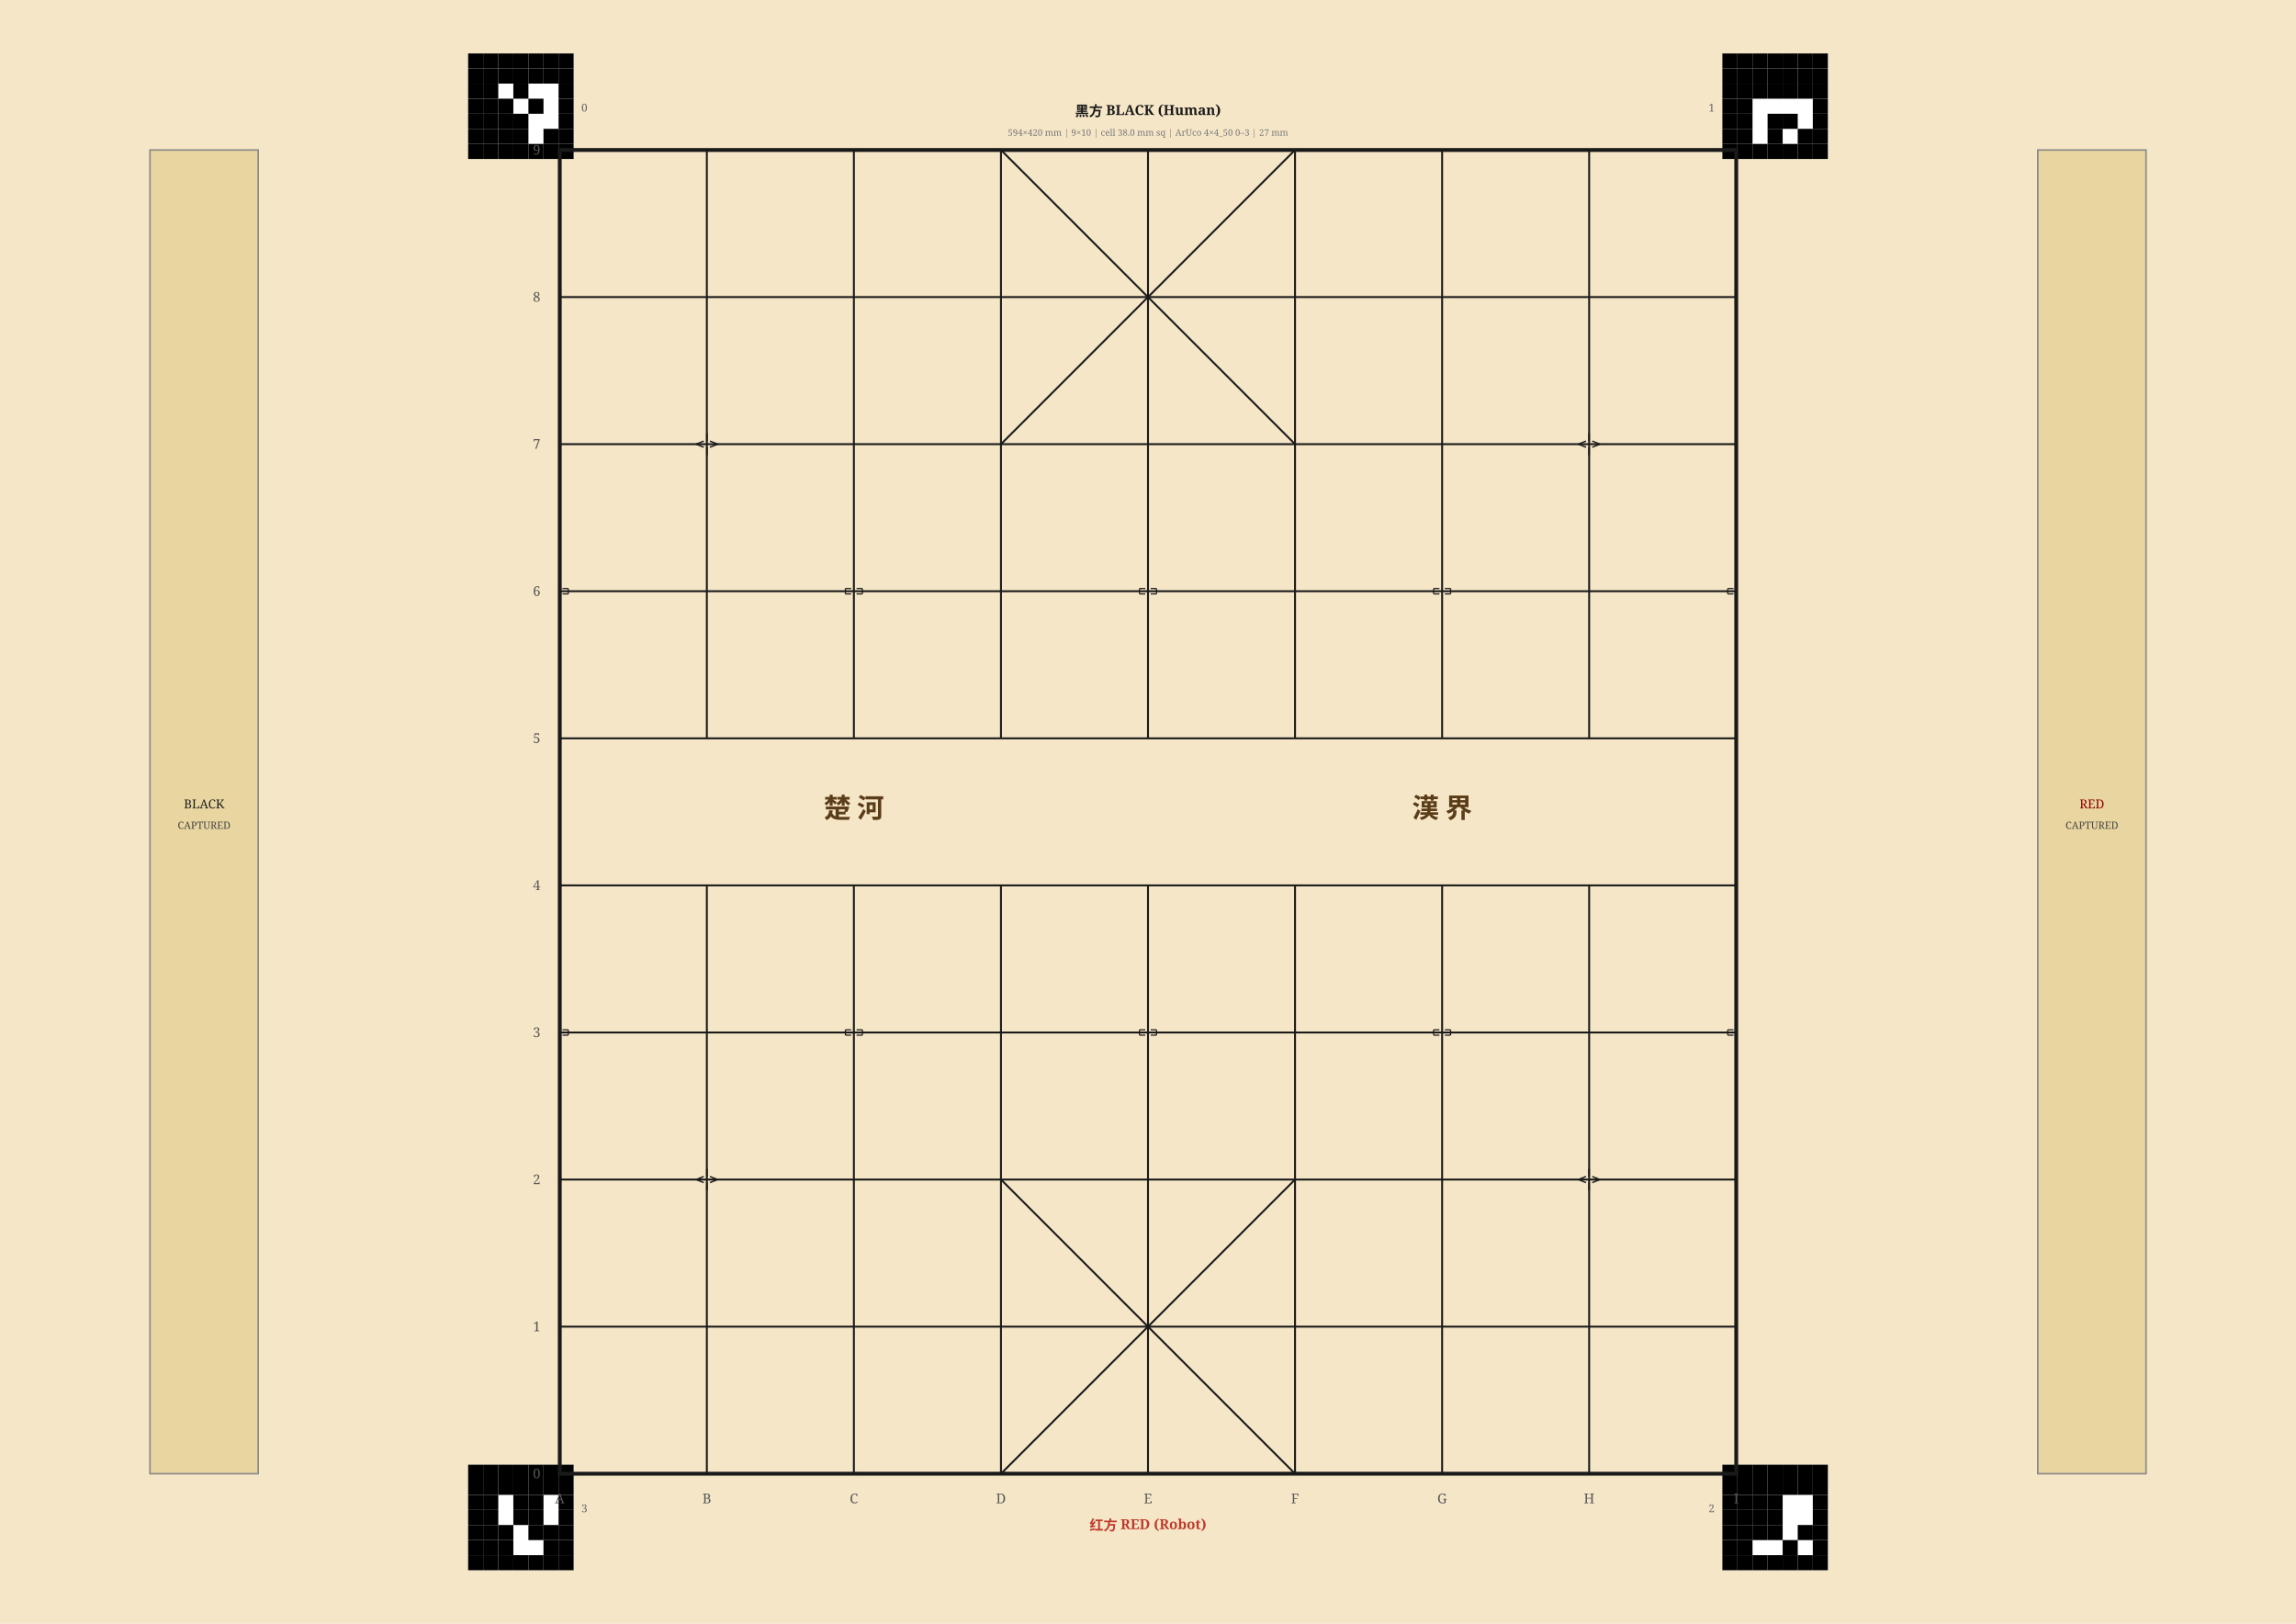
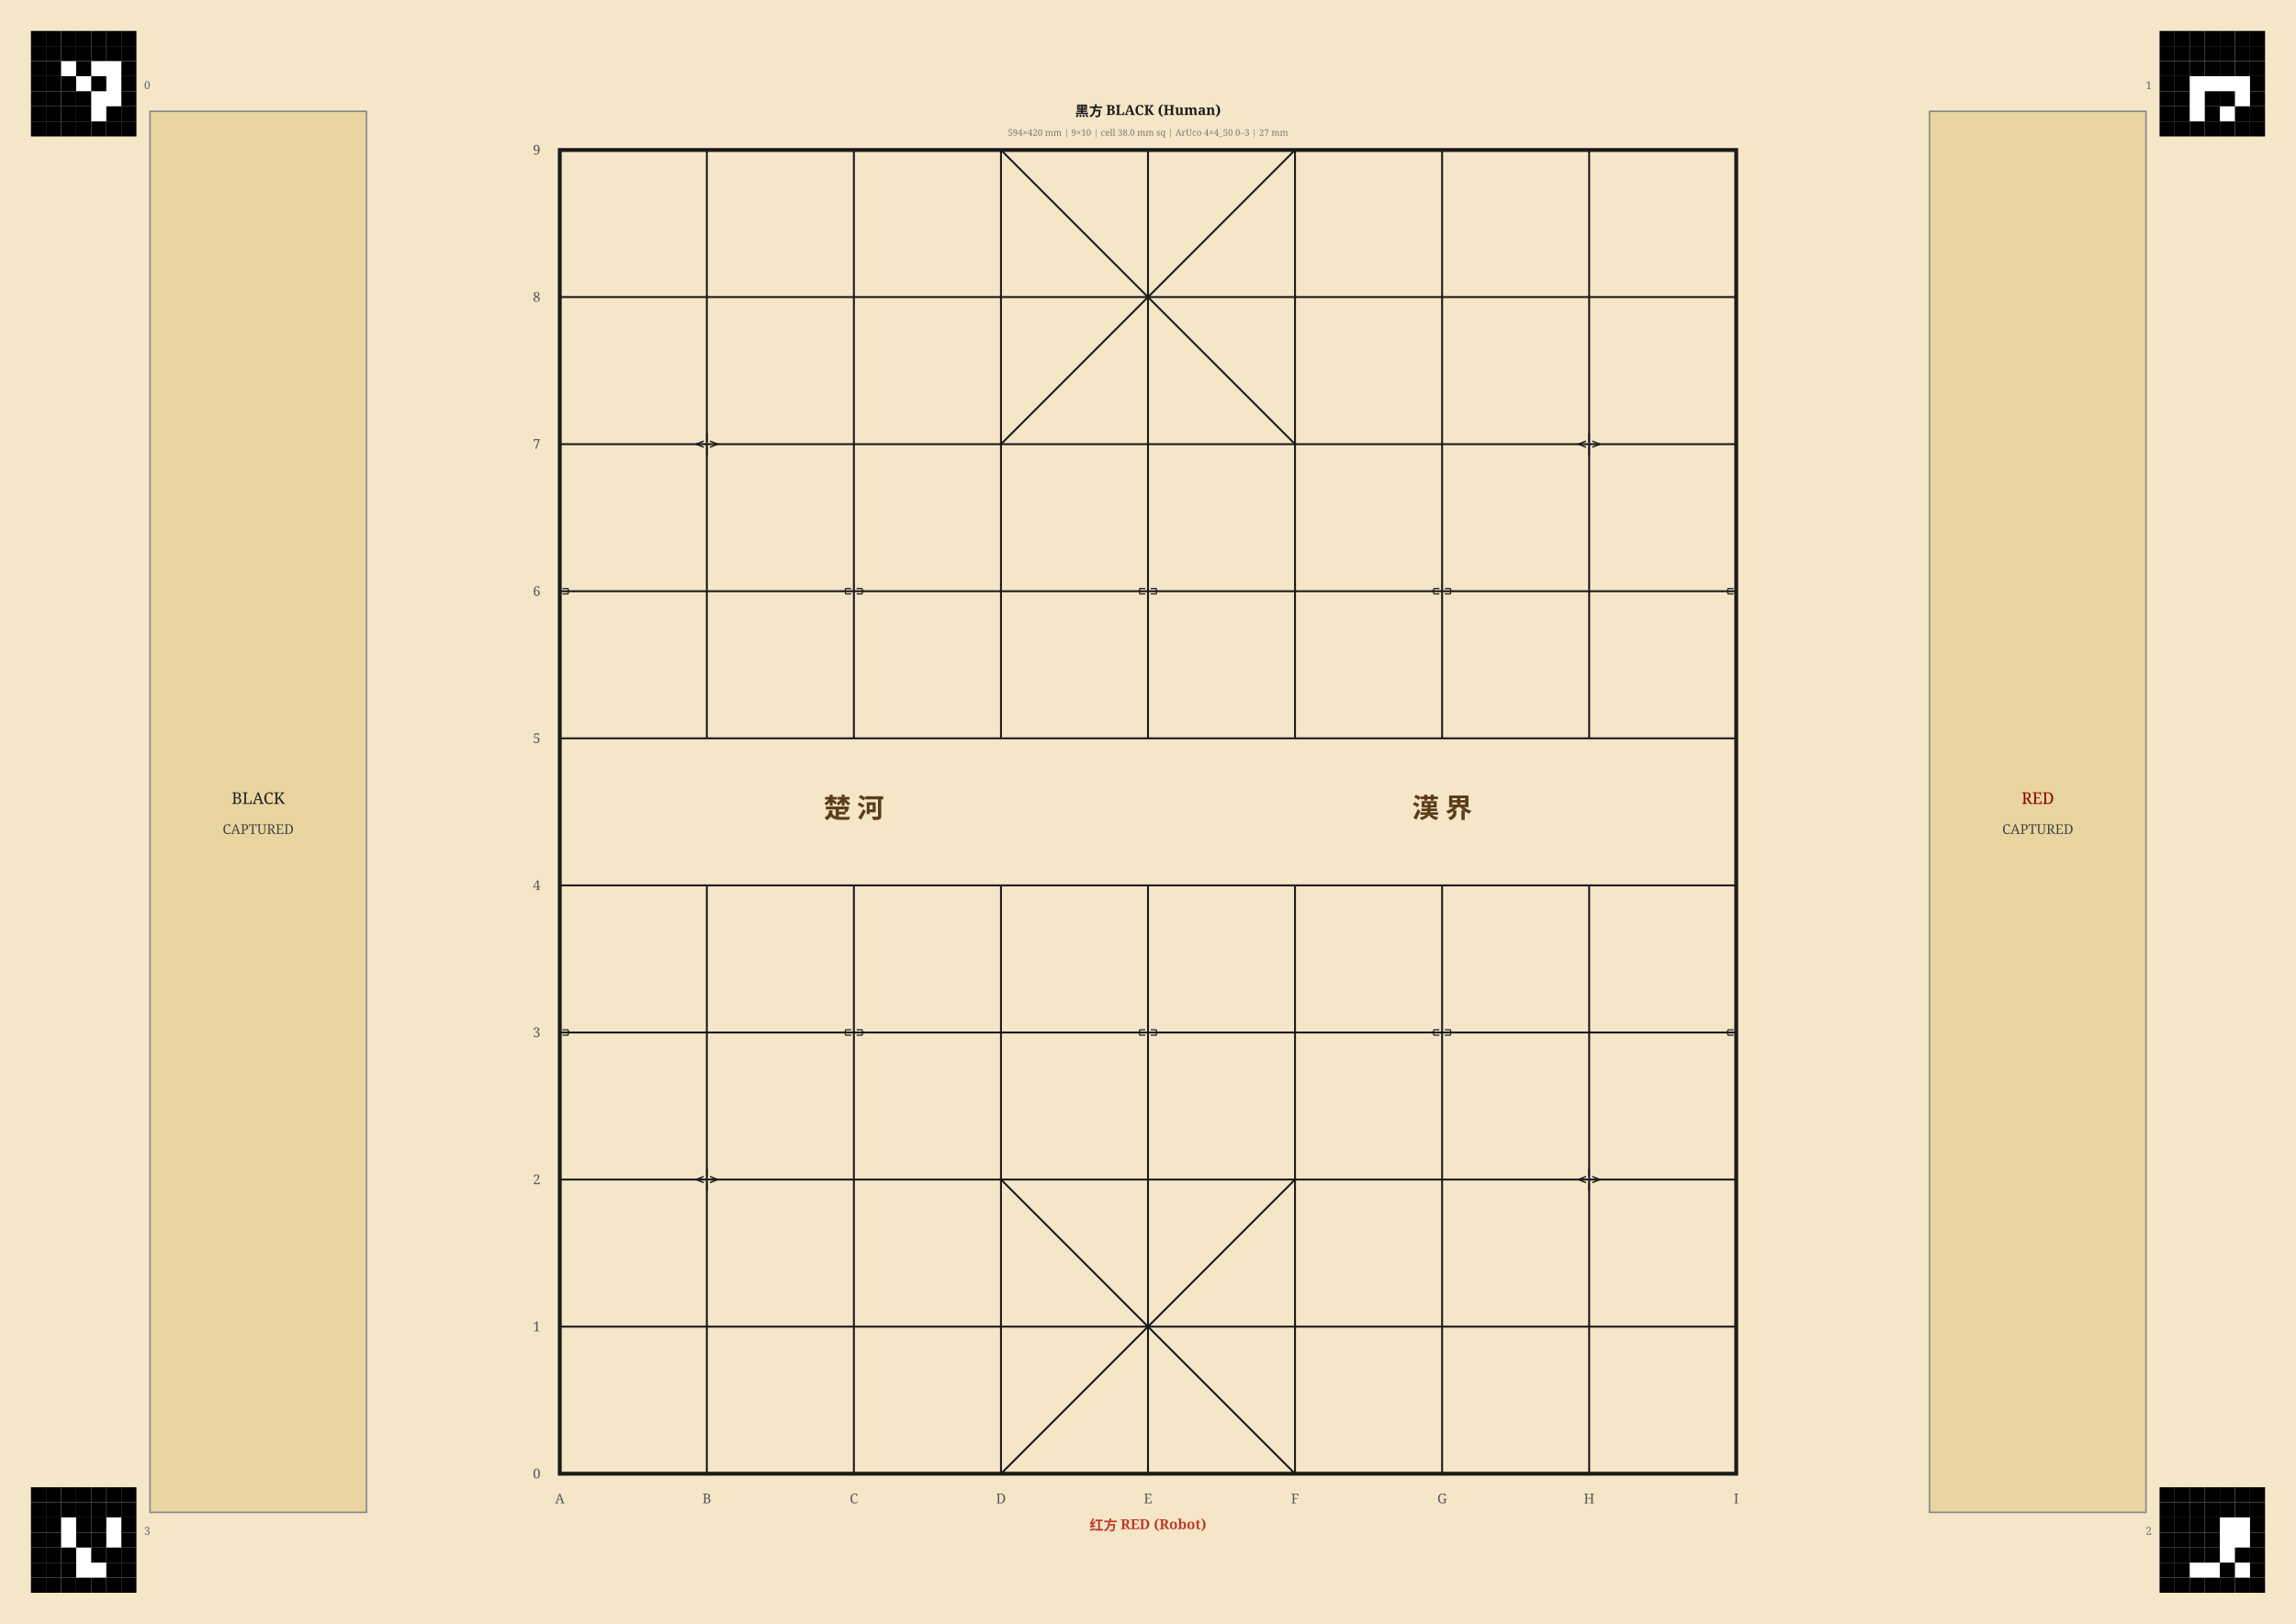
<svg xmlns="http://www.w3.org/2000/svg" width="594.0mm" height="420.0mm" viewBox="0 0 594.0 420.0">
  <rect x="0.00" y="0.00" width="594.00" height="420.00" fill="#f5e6c8" stroke="none" stroke-width="0.5" rx="0" />
-   <rect x="121.11" y="13.83" width="27.30" height="27.30" fill="#ffffff" stroke="none" stroke-width="0.5" rx="0" />
-   <rect x="121.107" y="13.827" width="3.900" height="3.900" fill="#000000" />
-   <rect x="125.007" y="13.827" width="3.900" height="3.900" fill="#000000" />
-   <rect x="128.907" y="13.827" width="3.900" height="3.900" fill="#000000" />
-   <rect x="132.807" y="13.827" width="3.900" height="3.900" fill="#000000" />
-   <rect x="136.707" y="13.827" width="3.900" height="3.900" fill="#000000" />
-   <rect x="140.607" y="13.827" width="3.900" height="3.900" fill="#000000" />
-   <rect x="144.507" y="13.827" width="3.900" height="3.900" fill="#000000" />
-   <rect x="121.107" y="17.727" width="3.900" height="3.900" fill="#000000" />
-   <rect x="125.007" y="17.727" width="3.900" height="3.900" fill="#000000" />
-   <rect x="128.907" y="17.727" width="3.900" height="3.900" fill="#000000" />
-   <rect x="132.807" y="17.727" width="3.900" height="3.900" fill="#000000" />
-   <rect x="136.707" y="17.727" width="3.900" height="3.900" fill="#000000" />
-   <rect x="140.607" y="17.727" width="3.900" height="3.900" fill="#000000" />
-   <rect x="144.507" y="17.727" width="3.900" height="3.900" fill="#000000" />
-   <rect x="121.107" y="21.627" width="3.900" height="3.900" fill="#000000" />
-   <rect x="125.007" y="21.627" width="3.900" height="3.900" fill="#000000" />
-   <rect x="132.807" y="21.627" width="3.900" height="3.900" fill="#000000" />
-   <rect x="144.507" y="21.627" width="3.900" height="3.900" fill="#000000" />
-   <rect x="121.107" y="25.527" width="3.900" height="3.900" fill="#000000" />
-   <rect x="125.007" y="25.527" width="3.900" height="3.900" fill="#000000" />
-   <rect x="128.907" y="25.527" width="3.900" height="3.900" fill="#000000" />
-   <rect x="136.707" y="25.527" width="3.900" height="3.900" fill="#000000" />
-   <rect x="144.507" y="25.527" width="3.900" height="3.900" fill="#000000" />
-   <rect x="121.107" y="29.427" width="3.900" height="3.900" fill="#000000" />
-   <rect x="125.007" y="29.427" width="3.900" height="3.900" fill="#000000" />
-   <rect x="128.907" y="29.427" width="3.900" height="3.900" fill="#000000" />
-   <rect x="132.807" y="29.427" width="3.900" height="3.900" fill="#000000" />
-   <rect x="144.507" y="29.427" width="3.900" height="3.900" fill="#000000" />
-   <rect x="121.107" y="33.327" width="3.900" height="3.900" fill="#000000" />
-   <rect x="125.007" y="33.327" width="3.900" height="3.900" fill="#000000" />
-   <rect x="128.907" y="33.327" width="3.900" height="3.900" fill="#000000" />
-   <rect x="132.807" y="33.327" width="3.900" height="3.900" fill="#000000" />
-   <rect x="140.607" y="33.327" width="3.900" height="3.900" fill="#000000" />
-   <rect x="144.507" y="33.327" width="3.900" height="3.900" fill="#000000" />
-   <rect x="121.107" y="37.227" width="3.900" height="3.900" fill="#000000" />
-   <rect x="125.007" y="37.227" width="3.900" height="3.900" fill="#000000" />
-   <rect x="128.907" y="37.227" width="3.900" height="3.900" fill="#000000" />
-   <rect x="132.807" y="37.227" width="3.900" height="3.900" fill="#000000" />
-   <rect x="136.707" y="37.227" width="3.900" height="3.900" fill="#000000" />
-   <rect x="140.607" y="37.227" width="3.900" height="3.900" fill="#000000" />
-   <rect x="144.507" y="37.227" width="3.900" height="3.900" fill="#000000" />
-   <text x="150.41" y="28.84" font-size="2.8" text-anchor="start" fill="#666" font-family="serif">0</text>
-   <rect x="445.59" y="13.83" width="27.30" height="27.30" fill="#ffffff" stroke="none" stroke-width="0.5" rx="0" />
-   <rect x="445.593" y="13.827" width="3.900" height="3.900" fill="#000000" />
-   <rect x="449.493" y="13.827" width="3.900" height="3.900" fill="#000000" />
-   <rect x="453.393" y="13.827" width="3.900" height="3.900" fill="#000000" />
-   <rect x="457.293" y="13.827" width="3.900" height="3.900" fill="#000000" />
-   <rect x="461.193" y="13.827" width="3.900" height="3.900" fill="#000000" />
-   <rect x="465.093" y="13.827" width="3.900" height="3.900" fill="#000000" />
-   <rect x="468.993" y="13.827" width="3.900" height="3.900" fill="#000000" />
-   <rect x="445.593" y="17.727" width="3.900" height="3.900" fill="#000000" />
-   <rect x="449.493" y="17.727" width="3.900" height="3.900" fill="#000000" />
-   <rect x="453.393" y="17.727" width="3.900" height="3.900" fill="#000000" />
-   <rect x="457.293" y="17.727" width="3.900" height="3.900" fill="#000000" />
-   <rect x="461.193" y="17.727" width="3.900" height="3.900" fill="#000000" />
-   <rect x="465.093" y="17.727" width="3.900" height="3.900" fill="#000000" />
-   <rect x="468.993" y="17.727" width="3.900" height="3.900" fill="#000000" />
-   <rect x="445.593" y="21.627" width="3.900" height="3.900" fill="#000000" />
-   <rect x="449.493" y="21.627" width="3.900" height="3.900" fill="#000000" />
-   <rect x="453.393" y="21.627" width="3.900" height="3.900" fill="#000000" />
-   <rect x="457.293" y="21.627" width="3.900" height="3.900" fill="#000000" />
-   <rect x="461.193" y="21.627" width="3.900" height="3.900" fill="#000000" />
-   <rect x="465.093" y="21.627" width="3.900" height="3.900" fill="#000000" />
-   <rect x="468.993" y="21.627" width="3.900" height="3.900" fill="#000000" />
-   <rect x="445.593" y="25.527" width="3.900" height="3.900" fill="#000000" />
-   <rect x="449.493" y="25.527" width="3.900" height="3.900" fill="#000000" />
-   <rect x="468.993" y="25.527" width="3.900" height="3.900" fill="#000000" />
-   <rect x="445.593" y="29.427" width="3.900" height="3.900" fill="#000000" />
-   <rect x="449.493" y="29.427" width="3.900" height="3.900" fill="#000000" />
-   <rect x="457.293" y="29.427" width="3.900" height="3.900" fill="#000000" />
-   <rect x="461.193" y="29.427" width="3.900" height="3.900" fill="#000000" />
-   <rect x="468.993" y="29.427" width="3.900" height="3.900" fill="#000000" />
-   <rect x="445.593" y="33.327" width="3.900" height="3.900" fill="#000000" />
-   <rect x="449.493" y="33.327" width="3.900" height="3.900" fill="#000000" />
-   <rect x="457.293" y="33.327" width="3.900" height="3.900" fill="#000000" />
-   <rect x="465.093" y="33.327" width="3.900" height="3.900" fill="#000000" />
-   <rect x="468.993" y="33.327" width="3.900" height="3.900" fill="#000000" />
-   <rect x="445.593" y="37.227" width="3.900" height="3.900" fill="#000000" />
-   <rect x="449.493" y="37.227" width="3.900" height="3.900" fill="#000000" />
-   <rect x="453.393" y="37.227" width="3.900" height="3.900" fill="#000000" />
-   <rect x="457.293" y="37.227" width="3.900" height="3.900" fill="#000000" />
-   <rect x="461.193" y="37.227" width="3.900" height="3.900" fill="#000000" />
-   <rect x="465.093" y="37.227" width="3.900" height="3.900" fill="#000000" />
-   <rect x="468.993" y="37.227" width="3.900" height="3.900" fill="#000000" />
-   <text x="443.59" y="28.84" font-size="2.8" text-anchor="end" fill="#666" font-family="serif">1</text>
-   <rect x="445.59" y="378.87" width="27.30" height="27.30" fill="#ffffff" stroke="none" stroke-width="0.5" rx="0" />
-   <rect x="445.593" y="378.873" width="3.900" height="3.900" fill="#000000" />
-   <rect x="449.493" y="378.873" width="3.900" height="3.900" fill="#000000" />
-   <rect x="453.393" y="378.873" width="3.900" height="3.900" fill="#000000" />
-   <rect x="457.293" y="378.873" width="3.900" height="3.900" fill="#000000" />
-   <rect x="461.193" y="378.873" width="3.900" height="3.900" fill="#000000" />
-   <rect x="465.093" y="378.873" width="3.900" height="3.900" fill="#000000" />
-   <rect x="468.993" y="378.873" width="3.900" height="3.900" fill="#000000" />
-   <rect x="445.593" y="382.773" width="3.900" height="3.900" fill="#000000" />
-   <rect x="449.493" y="382.773" width="3.900" height="3.900" fill="#000000" />
-   <rect x="453.393" y="382.773" width="3.900" height="3.900" fill="#000000" />
-   <rect x="457.293" y="382.773" width="3.900" height="3.900" fill="#000000" />
-   <rect x="461.193" y="382.773" width="3.900" height="3.900" fill="#000000" />
-   <rect x="465.093" y="382.773" width="3.900" height="3.900" fill="#000000" />
-   <rect x="468.993" y="382.773" width="3.900" height="3.900" fill="#000000" />
-   <rect x="445.593" y="386.673" width="3.900" height="3.900" fill="#000000" />
-   <rect x="449.493" y="386.673" width="3.900" height="3.900" fill="#000000" />
-   <rect x="453.393" y="386.673" width="3.900" height="3.900" fill="#000000" />
-   <rect x="457.293" y="386.673" width="3.900" height="3.900" fill="#000000" />
-   <rect x="468.993" y="386.673" width="3.900" height="3.900" fill="#000000" />
-   <rect x="445.593" y="390.573" width="3.900" height="3.900" fill="#000000" />
-   <rect x="449.493" y="390.573" width="3.900" height="3.900" fill="#000000" />
-   <rect x="453.393" y="390.573" width="3.900" height="3.900" fill="#000000" />
-   <rect x="457.293" y="390.573" width="3.900" height="3.900" fill="#000000" />
-   <rect x="468.993" y="390.573" width="3.900" height="3.900" fill="#000000" />
-   <rect x="445.593" y="394.473" width="3.900" height="3.900" fill="#000000" />
-   <rect x="449.493" y="394.473" width="3.900" height="3.900" fill="#000000" />
-   <rect x="453.393" y="394.473" width="3.900" height="3.900" fill="#000000" />
-   <rect x="457.293" y="394.473" width="3.900" height="3.900" fill="#000000" />
-   <rect x="465.093" y="394.473" width="3.900" height="3.900" fill="#000000" />
-   <rect x="468.993" y="394.473" width="3.900" height="3.900" fill="#000000" />
-   <rect x="445.593" y="398.373" width="3.900" height="3.900" fill="#000000" />
-   <rect x="449.493" y="398.373" width="3.900" height="3.900" fill="#000000" />
-   <rect x="461.193" y="398.373" width="3.900" height="3.900" fill="#000000" />
-   <rect x="468.993" y="398.373" width="3.900" height="3.900" fill="#000000" />
-   <rect x="445.593" y="402.273" width="3.900" height="3.900" fill="#000000" />
-   <rect x="449.493" y="402.273" width="3.900" height="3.900" fill="#000000" />
-   <rect x="453.393" y="402.273" width="3.900" height="3.900" fill="#000000" />
-   <rect x="457.293" y="402.273" width="3.900" height="3.900" fill="#000000" />
-   <rect x="461.193" y="402.273" width="3.900" height="3.900" fill="#000000" />
-   <rect x="465.093" y="402.273" width="3.900" height="3.900" fill="#000000" />
-   <rect x="468.993" y="402.273" width="3.900" height="3.900" fill="#000000" />
-   <text x="443.59" y="391.16" font-size="2.8" text-anchor="end" fill="#666" font-family="serif">2</text>
-   <rect x="121.11" y="378.87" width="27.30" height="27.30" fill="#ffffff" stroke="none" stroke-width="0.5" rx="0" />
-   <rect x="121.107" y="378.873" width="3.900" height="3.900" fill="#000000" />
-   <rect x="125.007" y="378.873" width="3.900" height="3.900" fill="#000000" />
-   <rect x="128.907" y="378.873" width="3.900" height="3.900" fill="#000000" />
-   <rect x="132.807" y="378.873" width="3.900" height="3.900" fill="#000000" />
-   <rect x="136.707" y="378.873" width="3.900" height="3.900" fill="#000000" />
-   <rect x="140.607" y="378.873" width="3.900" height="3.900" fill="#000000" />
-   <rect x="144.507" y="378.873" width="3.900" height="3.900" fill="#000000" />
-   <rect x="121.107" y="382.773" width="3.900" height="3.900" fill="#000000" />
-   <rect x="125.007" y="382.773" width="3.900" height="3.900" fill="#000000" />
-   <rect x="128.907" y="382.773" width="3.900" height="3.900" fill="#000000" />
-   <rect x="132.807" y="382.773" width="3.900" height="3.900" fill="#000000" />
-   <rect x="136.707" y="382.773" width="3.900" height="3.900" fill="#000000" />
-   <rect x="140.607" y="382.773" width="3.900" height="3.900" fill="#000000" />
-   <rect x="144.507" y="382.773" width="3.900" height="3.900" fill="#000000" />
-   <rect x="121.107" y="386.673" width="3.900" height="3.900" fill="#000000" />
-   <rect x="125.007" y="386.673" width="3.900" height="3.900" fill="#000000" />
-   <rect x="132.807" y="386.673" width="3.900" height="3.900" fill="#000000" />
-   <rect x="136.707" y="386.673" width="3.900" height="3.900" fill="#000000" />
-   <rect x="144.507" y="386.673" width="3.900" height="3.900" fill="#000000" />
-   <rect x="121.107" y="390.573" width="3.900" height="3.900" fill="#000000" />
-   <rect x="125.007" y="390.573" width="3.900" height="3.900" fill="#000000" />
-   <rect x="132.807" y="390.573" width="3.900" height="3.900" fill="#000000" />
-   <rect x="136.707" y="390.573" width="3.900" height="3.900" fill="#000000" />
-   <rect x="144.507" y="390.573" width="3.900" height="3.900" fill="#000000" />
-   <rect x="121.107" y="394.473" width="3.900" height="3.900" fill="#000000" />
-   <rect x="125.007" y="394.473" width="3.900" height="3.900" fill="#000000" />
-   <rect x="128.907" y="394.473" width="3.900" height="3.900" fill="#000000" />
-   <rect x="136.707" y="394.473" width="3.900" height="3.900" fill="#000000" />
-   <rect x="140.607" y="394.473" width="3.900" height="3.900" fill="#000000" />
-   <rect x="144.507" y="394.473" width="3.900" height="3.900" fill="#000000" />
-   <rect x="121.107" y="398.373" width="3.900" height="3.900" fill="#000000" />
-   <rect x="125.007" y="398.373" width="3.900" height="3.900" fill="#000000" />
-   <rect x="128.907" y="398.373" width="3.900" height="3.900" fill="#000000" />
-   <rect x="140.607" y="398.373" width="3.900" height="3.900" fill="#000000" />
-   <rect x="144.507" y="398.373" width="3.900" height="3.900" fill="#000000" />
-   <rect x="121.107" y="402.273" width="3.900" height="3.900" fill="#000000" />
-   <rect x="125.007" y="402.273" width="3.900" height="3.900" fill="#000000" />
-   <rect x="128.907" y="402.273" width="3.900" height="3.900" fill="#000000" />
-   <rect x="132.807" y="402.273" width="3.900" height="3.900" fill="#000000" />
-   <rect x="136.707" y="402.273" width="3.900" height="3.900" fill="#000000" />
-   <rect x="140.607" y="402.273" width="3.900" height="3.900" fill="#000000" />
-   <rect x="144.507" y="402.273" width="3.900" height="3.900" fill="#000000" />
-   <text x="150.41" y="391.16" font-size="2.8" text-anchor="start" fill="#666" font-family="serif">3</text>
-   <rect x="38.80" y="38.80" width="28.00" height="342.40" fill="#e8d5a0" stroke="#888" stroke-width="0.4" rx="0" />
-   <text x="52.80" y="208.00" font-size="3.2" text-anchor="middle" fill="#222" font-family="serif" dominant-baseline="middle">BLACK</text>
-   <text x="52.80" y="213.50" font-size="2.6" text-anchor="middle" fill="#444" font-family="serif" dominant-baseline="middle">CAPTURED</text>
-   <rect x="527.20" y="38.80" width="28.00" height="342.40" fill="#e8d5a0" stroke="#888" stroke-width="0.4" rx="0" />
-   <text x="541.20" y="208.00" font-size="3.2" text-anchor="middle" fill="#8b0000" font-family="serif" dominant-baseline="middle">RED</text>
-   <text x="541.20" y="213.50" font-size="2.6" text-anchor="middle" fill="#444" font-family="serif" dominant-baseline="middle">CAPTURED</text>
+   <rect x="8.00" y="8.00" width="27.30" height="27.30" fill="#ffffff" stroke="none" stroke-width="0.5" rx="0" />
+   <rect x="8.000" y="8.000" width="3.900" height="3.900" fill="#000000" />
+   <rect x="11.900" y="8.000" width="3.900" height="3.900" fill="#000000" />
+   <rect x="15.800" y="8.000" width="3.900" height="3.900" fill="#000000" />
+   <rect x="19.700" y="8.000" width="3.900" height="3.900" fill="#000000" />
+   <rect x="23.600" y="8.000" width="3.900" height="3.900" fill="#000000" />
+   <rect x="27.500" y="8.000" width="3.900" height="3.900" fill="#000000" />
+   <rect x="31.400" y="8.000" width="3.900" height="3.900" fill="#000000" />
+   <rect x="8.000" y="11.900" width="3.900" height="3.900" fill="#000000" />
+   <rect x="11.900" y="11.900" width="3.900" height="3.900" fill="#000000" />
+   <rect x="15.800" y="11.900" width="3.900" height="3.900" fill="#000000" />
+   <rect x="19.700" y="11.900" width="3.900" height="3.900" fill="#000000" />
+   <rect x="23.600" y="11.900" width="3.900" height="3.900" fill="#000000" />
+   <rect x="27.500" y="11.900" width="3.900" height="3.900" fill="#000000" />
+   <rect x="31.400" y="11.900" width="3.900" height="3.900" fill="#000000" />
+   <rect x="8.000" y="15.800" width="3.900" height="3.900" fill="#000000" />
+   <rect x="11.900" y="15.800" width="3.900" height="3.900" fill="#000000" />
+   <rect x="19.700" y="15.800" width="3.900" height="3.900" fill="#000000" />
+   <rect x="31.400" y="15.800" width="3.900" height="3.900" fill="#000000" />
+   <rect x="8.000" y="19.700" width="3.900" height="3.900" fill="#000000" />
+   <rect x="11.900" y="19.700" width="3.900" height="3.900" fill="#000000" />
+   <rect x="15.800" y="19.700" width="3.900" height="3.900" fill="#000000" />
+   <rect x="23.600" y="19.700" width="3.900" height="3.900" fill="#000000" />
+   <rect x="31.400" y="19.700" width="3.900" height="3.900" fill="#000000" />
+   <rect x="8.000" y="23.600" width="3.900" height="3.900" fill="#000000" />
+   <rect x="11.900" y="23.600" width="3.900" height="3.900" fill="#000000" />
+   <rect x="15.800" y="23.600" width="3.900" height="3.900" fill="#000000" />
+   <rect x="19.700" y="23.600" width="3.900" height="3.900" fill="#000000" />
+   <rect x="31.400" y="23.600" width="3.900" height="3.900" fill="#000000" />
+   <rect x="8.000" y="27.500" width="3.900" height="3.900" fill="#000000" />
+   <rect x="11.900" y="27.500" width="3.900" height="3.900" fill="#000000" />
+   <rect x="15.800" y="27.500" width="3.900" height="3.900" fill="#000000" />
+   <rect x="19.700" y="27.500" width="3.900" height="3.900" fill="#000000" />
+   <rect x="27.500" y="27.500" width="3.900" height="3.900" fill="#000000" />
+   <rect x="31.400" y="27.500" width="3.900" height="3.900" fill="#000000" />
+   <rect x="8.000" y="31.400" width="3.900" height="3.900" fill="#000000" />
+   <rect x="11.900" y="31.400" width="3.900" height="3.900" fill="#000000" />
+   <rect x="15.800" y="31.400" width="3.900" height="3.900" fill="#000000" />
+   <rect x="19.700" y="31.400" width="3.900" height="3.900" fill="#000000" />
+   <rect x="23.600" y="31.400" width="3.900" height="3.900" fill="#000000" />
+   <rect x="27.500" y="31.400" width="3.900" height="3.900" fill="#000000" />
+   <rect x="31.400" y="31.400" width="3.900" height="3.900" fill="#000000" />
+   <text x="37.30" y="23.02" font-size="2.8" text-anchor="start" fill="#666" font-family="serif">0</text>
+   <rect x="558.70" y="8.00" width="27.30" height="27.30" fill="#ffffff" stroke="none" stroke-width="0.5" rx="0" />
+   <rect x="558.700" y="8.000" width="3.900" height="3.900" fill="#000000" />
+   <rect x="562.600" y="8.000" width="3.900" height="3.900" fill="#000000" />
+   <rect x="566.500" y="8.000" width="3.900" height="3.900" fill="#000000" />
+   <rect x="570.400" y="8.000" width="3.900" height="3.900" fill="#000000" />
+   <rect x="574.300" y="8.000" width="3.900" height="3.900" fill="#000000" />
+   <rect x="578.200" y="8.000" width="3.900" height="3.900" fill="#000000" />
+   <rect x="582.100" y="8.000" width="3.900" height="3.900" fill="#000000" />
+   <rect x="558.700" y="11.900" width="3.900" height="3.900" fill="#000000" />
+   <rect x="562.600" y="11.900" width="3.900" height="3.900" fill="#000000" />
+   <rect x="566.500" y="11.900" width="3.900" height="3.900" fill="#000000" />
+   <rect x="570.400" y="11.900" width="3.900" height="3.900" fill="#000000" />
+   <rect x="574.300" y="11.900" width="3.900" height="3.900" fill="#000000" />
+   <rect x="578.200" y="11.900" width="3.900" height="3.900" fill="#000000" />
+   <rect x="582.100" y="11.900" width="3.900" height="3.900" fill="#000000" />
+   <rect x="558.700" y="15.800" width="3.900" height="3.900" fill="#000000" />
+   <rect x="562.600" y="15.800" width="3.900" height="3.900" fill="#000000" />
+   <rect x="566.500" y="15.800" width="3.900" height="3.900" fill="#000000" />
+   <rect x="570.400" y="15.800" width="3.900" height="3.900" fill="#000000" />
+   <rect x="574.300" y="15.800" width="3.900" height="3.900" fill="#000000" />
+   <rect x="578.200" y="15.800" width="3.900" height="3.900" fill="#000000" />
+   <rect x="582.100" y="15.800" width="3.900" height="3.900" fill="#000000" />
+   <rect x="558.700" y="19.700" width="3.900" height="3.900" fill="#000000" />
+   <rect x="562.600" y="19.700" width="3.900" height="3.900" fill="#000000" />
+   <rect x="582.100" y="19.700" width="3.900" height="3.900" fill="#000000" />
+   <rect x="558.700" y="23.600" width="3.900" height="3.900" fill="#000000" />
+   <rect x="562.600" y="23.600" width="3.900" height="3.900" fill="#000000" />
+   <rect x="570.400" y="23.600" width="3.900" height="3.900" fill="#000000" />
+   <rect x="574.300" y="23.600" width="3.900" height="3.900" fill="#000000" />
+   <rect x="582.100" y="23.600" width="3.900" height="3.900" fill="#000000" />
+   <rect x="558.700" y="27.500" width="3.900" height="3.900" fill="#000000" />
+   <rect x="562.600" y="27.500" width="3.900" height="3.900" fill="#000000" />
+   <rect x="570.400" y="27.500" width="3.900" height="3.900" fill="#000000" />
+   <rect x="578.200" y="27.500" width="3.900" height="3.900" fill="#000000" />
+   <rect x="582.100" y="27.500" width="3.900" height="3.900" fill="#000000" />
+   <rect x="558.700" y="31.400" width="3.900" height="3.900" fill="#000000" />
+   <rect x="562.600" y="31.400" width="3.900" height="3.900" fill="#000000" />
+   <rect x="566.500" y="31.400" width="3.900" height="3.900" fill="#000000" />
+   <rect x="570.400" y="31.400" width="3.900" height="3.900" fill="#000000" />
+   <rect x="574.300" y="31.400" width="3.900" height="3.900" fill="#000000" />
+   <rect x="578.200" y="31.400" width="3.900" height="3.900" fill="#000000" />
+   <rect x="582.100" y="31.400" width="3.900" height="3.900" fill="#000000" />
+   <text x="556.70" y="23.02" font-size="2.8" text-anchor="end" fill="#666" font-family="serif">1</text>
+   <rect x="558.70" y="384.70" width="27.30" height="27.30" fill="#ffffff" stroke="none" stroke-width="0.5" rx="0" />
+   <rect x="558.700" y="384.700" width="3.900" height="3.900" fill="#000000" />
+   <rect x="562.600" y="384.700" width="3.900" height="3.900" fill="#000000" />
+   <rect x="566.500" y="384.700" width="3.900" height="3.900" fill="#000000" />
+   <rect x="570.400" y="384.700" width="3.900" height="3.900" fill="#000000" />
+   <rect x="574.300" y="384.700" width="3.900" height="3.900" fill="#000000" />
+   <rect x="578.200" y="384.700" width="3.900" height="3.900" fill="#000000" />
+   <rect x="582.100" y="384.700" width="3.900" height="3.900" fill="#000000" />
+   <rect x="558.700" y="388.600" width="3.900" height="3.900" fill="#000000" />
+   <rect x="562.600" y="388.600" width="3.900" height="3.900" fill="#000000" />
+   <rect x="566.500" y="388.600" width="3.900" height="3.900" fill="#000000" />
+   <rect x="570.400" y="388.600" width="3.900" height="3.900" fill="#000000" />
+   <rect x="574.300" y="388.600" width="3.900" height="3.900" fill="#000000" />
+   <rect x="578.200" y="388.600" width="3.900" height="3.900" fill="#000000" />
+   <rect x="582.100" y="388.600" width="3.900" height="3.900" fill="#000000" />
+   <rect x="558.700" y="392.500" width="3.900" height="3.900" fill="#000000" />
+   <rect x="562.600" y="392.500" width="3.900" height="3.900" fill="#000000" />
+   <rect x="566.500" y="392.500" width="3.900" height="3.900" fill="#000000" />
+   <rect x="570.400" y="392.500" width="3.900" height="3.900" fill="#000000" />
+   <rect x="582.100" y="392.500" width="3.900" height="3.900" fill="#000000" />
+   <rect x="558.700" y="396.400" width="3.900" height="3.900" fill="#000000" />
+   <rect x="562.600" y="396.400" width="3.900" height="3.900" fill="#000000" />
+   <rect x="566.500" y="396.400" width="3.900" height="3.900" fill="#000000" />
+   <rect x="570.400" y="396.400" width="3.900" height="3.900" fill="#000000" />
+   <rect x="582.100" y="396.400" width="3.900" height="3.900" fill="#000000" />
+   <rect x="558.700" y="400.300" width="3.900" height="3.900" fill="#000000" />
+   <rect x="562.600" y="400.300" width="3.900" height="3.900" fill="#000000" />
+   <rect x="566.500" y="400.300" width="3.900" height="3.900" fill="#000000" />
+   <rect x="570.400" y="400.300" width="3.900" height="3.900" fill="#000000" />
+   <rect x="578.200" y="400.300" width="3.900" height="3.900" fill="#000000" />
+   <rect x="582.100" y="400.300" width="3.900" height="3.900" fill="#000000" />
+   <rect x="558.700" y="404.200" width="3.900" height="3.900" fill="#000000" />
+   <rect x="562.600" y="404.200" width="3.900" height="3.900" fill="#000000" />
+   <rect x="574.300" y="404.200" width="3.900" height="3.900" fill="#000000" />
+   <rect x="582.100" y="404.200" width="3.900" height="3.900" fill="#000000" />
+   <rect x="558.700" y="408.100" width="3.900" height="3.900" fill="#000000" />
+   <rect x="562.600" y="408.100" width="3.900" height="3.900" fill="#000000" />
+   <rect x="566.500" y="408.100" width="3.900" height="3.900" fill="#000000" />
+   <rect x="570.400" y="408.100" width="3.900" height="3.900" fill="#000000" />
+   <rect x="574.300" y="408.100" width="3.900" height="3.900" fill="#000000" />
+   <rect x="578.200" y="408.100" width="3.900" height="3.900" fill="#000000" />
+   <rect x="582.100" y="408.100" width="3.900" height="3.900" fill="#000000" />
+   <text x="556.70" y="396.99" font-size="2.8" text-anchor="end" fill="#666" font-family="serif">2</text>
+   <rect x="8.00" y="384.70" width="27.30" height="27.30" fill="#ffffff" stroke="none" stroke-width="0.5" rx="0" />
+   <rect x="8.000" y="384.700" width="3.900" height="3.900" fill="#000000" />
+   <rect x="11.900" y="384.700" width="3.900" height="3.900" fill="#000000" />
+   <rect x="15.800" y="384.700" width="3.900" height="3.900" fill="#000000" />
+   <rect x="19.700" y="384.700" width="3.900" height="3.900" fill="#000000" />
+   <rect x="23.600" y="384.700" width="3.900" height="3.900" fill="#000000" />
+   <rect x="27.500" y="384.700" width="3.900" height="3.900" fill="#000000" />
+   <rect x="31.400" y="384.700" width="3.900" height="3.900" fill="#000000" />
+   <rect x="8.000" y="388.600" width="3.900" height="3.900" fill="#000000" />
+   <rect x="11.900" y="388.600" width="3.900" height="3.900" fill="#000000" />
+   <rect x="15.800" y="388.600" width="3.900" height="3.900" fill="#000000" />
+   <rect x="19.700" y="388.600" width="3.900" height="3.900" fill="#000000" />
+   <rect x="23.600" y="388.600" width="3.900" height="3.900" fill="#000000" />
+   <rect x="27.500" y="388.600" width="3.900" height="3.900" fill="#000000" />
+   <rect x="31.400" y="388.600" width="3.900" height="3.900" fill="#000000" />
+   <rect x="8.000" y="392.500" width="3.900" height="3.900" fill="#000000" />
+   <rect x="11.900" y="392.500" width="3.900" height="3.900" fill="#000000" />
+   <rect x="19.700" y="392.500" width="3.900" height="3.900" fill="#000000" />
+   <rect x="23.600" y="392.500" width="3.900" height="3.900" fill="#000000" />
+   <rect x="31.400" y="392.500" width="3.900" height="3.900" fill="#000000" />
+   <rect x="8.000" y="396.400" width="3.900" height="3.900" fill="#000000" />
+   <rect x="11.900" y="396.400" width="3.900" height="3.900" fill="#000000" />
+   <rect x="19.700" y="396.400" width="3.900" height="3.900" fill="#000000" />
+   <rect x="23.600" y="396.400" width="3.900" height="3.900" fill="#000000" />
+   <rect x="31.400" y="396.400" width="3.900" height="3.900" fill="#000000" />
+   <rect x="8.000" y="400.300" width="3.900" height="3.900" fill="#000000" />
+   <rect x="11.900" y="400.300" width="3.900" height="3.900" fill="#000000" />
+   <rect x="15.800" y="400.300" width="3.900" height="3.900" fill="#000000" />
+   <rect x="23.600" y="400.300" width="3.900" height="3.900" fill="#000000" />
+   <rect x="27.500" y="400.300" width="3.900" height="3.900" fill="#000000" />
+   <rect x="31.400" y="400.300" width="3.900" height="3.900" fill="#000000" />
+   <rect x="8.000" y="404.200" width="3.900" height="3.900" fill="#000000" />
+   <rect x="11.900" y="404.200" width="3.900" height="3.900" fill="#000000" />
+   <rect x="15.800" y="404.200" width="3.900" height="3.900" fill="#000000" />
+   <rect x="27.500" y="404.200" width="3.900" height="3.900" fill="#000000" />
+   <rect x="31.400" y="404.200" width="3.900" height="3.900" fill="#000000" />
+   <rect x="8.000" y="408.100" width="3.900" height="3.900" fill="#000000" />
+   <rect x="11.900" y="408.100" width="3.900" height="3.900" fill="#000000" />
+   <rect x="15.800" y="408.100" width="3.900" height="3.900" fill="#000000" />
+   <rect x="19.700" y="408.100" width="3.900" height="3.900" fill="#000000" />
+   <rect x="23.600" y="408.100" width="3.900" height="3.900" fill="#000000" />
+   <rect x="27.500" y="408.100" width="3.900" height="3.900" fill="#000000" />
+   <rect x="31.400" y="408.100" width="3.900" height="3.900" fill="#000000" />
+   <text x="37.30" y="396.99" font-size="2.8" text-anchor="start" fill="#666" font-family="serif">3</text>
+   <rect x="38.80" y="28.80" width="56.00" height="362.40" fill="#e8d5a0" stroke="#888" stroke-width="0.4" rx="0" />
+   <text x="66.80" y="206.50" font-size="4.2" text-anchor="middle" fill="#222" font-family="serif" dominant-baseline="middle">BLACK</text>
+   <text x="66.80" y="214.50" font-size="3.5" text-anchor="middle" fill="#444" font-family="serif" dominant-baseline="middle">CAPTURED</text>
+   <rect x="499.20" y="28.80" width="56.00" height="362.40" fill="#e8d5a0" stroke="#888" stroke-width="0.4" rx="0" />
+   <text x="527.20" y="206.50" font-size="4.2" text-anchor="middle" fill="#8b0000" font-family="serif" dominant-baseline="middle">RED</text>
+   <text x="527.20" y="214.50" font-size="3.5" text-anchor="middle" fill="#444" font-family="serif" dominant-baseline="middle">CAPTURED</text>
  <line x1="144.82" y1="381.20" x2="144.82" y2="38.80" stroke="#1a1a1a" stroke-width="0.7" />
  <line x1="182.87" y1="381.20" x2="182.87" y2="229.02" stroke="#1a1a1a" stroke-width="0.5" />
  <line x1="182.87" y1="190.98" x2="182.87" y2="38.80" stroke="#1a1a1a" stroke-width="0.5" />
  <line x1="220.91" y1="381.20" x2="220.91" y2="229.02" stroke="#1a1a1a" stroke-width="0.5" />
  <line x1="220.91" y1="190.98" x2="220.91" y2="38.80" stroke="#1a1a1a" stroke-width="0.5" />
  <line x1="258.96" y1="381.20" x2="258.96" y2="229.02" stroke="#1a1a1a" stroke-width="0.5" />
  <line x1="258.96" y1="190.98" x2="258.96" y2="38.80" stroke="#1a1a1a" stroke-width="0.5" />
  <line x1="297.00" y1="381.20" x2="297.00" y2="229.02" stroke="#1a1a1a" stroke-width="0.5" />
  <line x1="297.00" y1="190.98" x2="297.00" y2="38.80" stroke="#1a1a1a" stroke-width="0.5" />
  <line x1="335.04" y1="381.20" x2="335.04" y2="229.02" stroke="#1a1a1a" stroke-width="0.5" />
  <line x1="335.04" y1="190.98" x2="335.04" y2="38.80" stroke="#1a1a1a" stroke-width="0.5" />
  <line x1="373.09" y1="381.20" x2="373.09" y2="229.02" stroke="#1a1a1a" stroke-width="0.5" />
  <line x1="373.09" y1="190.98" x2="373.09" y2="38.80" stroke="#1a1a1a" stroke-width="0.5" />
  <line x1="411.13" y1="381.20" x2="411.13" y2="229.02" stroke="#1a1a1a" stroke-width="0.5" />
  <line x1="411.13" y1="190.98" x2="411.13" y2="38.80" stroke="#1a1a1a" stroke-width="0.5" />
  <line x1="449.18" y1="381.20" x2="449.18" y2="38.80" stroke="#1a1a1a" stroke-width="0.7" />
  <line x1="144.82" y1="381.20" x2="449.18" y2="381.20" stroke="#1a1a1a" stroke-width="0.5" />
  <line x1="144.82" y1="343.16" x2="449.18" y2="343.16" stroke="#1a1a1a" stroke-width="0.5" />
  <line x1="144.82" y1="305.11" x2="449.18" y2="305.11" stroke="#1a1a1a" stroke-width="0.5" />
  <line x1="144.82" y1="267.07" x2="449.18" y2="267.07" stroke="#1a1a1a" stroke-width="0.5" />
  <line x1="144.82" y1="229.02" x2="449.18" y2="229.02" stroke="#1a1a1a" stroke-width="0.5" />
  <line x1="144.82" y1="190.98" x2="449.18" y2="190.98" stroke="#1a1a1a" stroke-width="0.5" />
  <line x1="144.82" y1="152.93" x2="449.18" y2="152.93" stroke="#1a1a1a" stroke-width="0.5" />
  <line x1="144.82" y1="114.89" x2="449.18" y2="114.89" stroke="#1a1a1a" stroke-width="0.5" />
  <line x1="144.82" y1="76.84" x2="449.18" y2="76.84" stroke="#1a1a1a" stroke-width="0.5" />
  <line x1="144.82" y1="38.80" x2="449.18" y2="38.80" stroke="#1a1a1a" stroke-width="0.5" />
  <line x1="258.96" y1="381.20" x2="335.04" y2="305.11" stroke="#1a1a1a" stroke-width="0.5" />
  <line x1="335.04" y1="381.20" x2="258.96" y2="305.11" stroke="#1a1a1a" stroke-width="0.5" />
  <line x1="258.96" y1="114.89" x2="335.04" y2="38.80" stroke="#1a1a1a" stroke-width="0.5" />
  <line x1="335.04" y1="114.89" x2="258.96" y2="38.80" stroke="#1a1a1a" stroke-width="0.5" />
  <text x="220.91" y="211.50" font-size="7" text-anchor="middle" fill="#5c3d1a" font-weight="bold" font-family="serif">楚  河</text>
  <text x="373.09" y="211.50" font-size="7" text-anchor="middle" fill="#5c3d1a" font-weight="bold" font-family="serif">漢  界</text>
  <line x1="182.07" y1="304.31" x2="180.07" y2="305.11" stroke="#1a1a1a" stroke-width="0.35" />
  <line x1="182.87" y1="304.31" x2="182.87" y2="302.31" stroke="#1a1a1a" stroke-width="0.35" />
  <line x1="182.07" y1="305.91" x2="180.07" y2="305.11" stroke="#1a1a1a" stroke-width="0.35" />
  <line x1="182.87" y1="305.91" x2="182.87" y2="307.91" stroke="#1a1a1a" stroke-width="0.35" />
  <line x1="183.67" y1="304.31" x2="185.67" y2="305.11" stroke="#1a1a1a" stroke-width="0.35" />
  <line x1="182.87" y1="304.31" x2="182.87" y2="302.31" stroke="#1a1a1a" stroke-width="0.35" />
  <line x1="183.67" y1="305.91" x2="185.67" y2="305.11" stroke="#1a1a1a" stroke-width="0.35" />
  <line x1="182.87" y1="305.91" x2="182.87" y2="307.91" stroke="#1a1a1a" stroke-width="0.35" />
  <line x1="410.33" y1="304.31" x2="408.33" y2="305.11" stroke="#1a1a1a" stroke-width="0.35" />
  <line x1="411.13" y1="304.31" x2="411.13" y2="302.31" stroke="#1a1a1a" stroke-width="0.35" />
  <line x1="410.33" y1="305.91" x2="408.33" y2="305.11" stroke="#1a1a1a" stroke-width="0.35" />
  <line x1="411.13" y1="305.91" x2="411.13" y2="307.91" stroke="#1a1a1a" stroke-width="0.35" />
  <line x1="411.93" y1="304.31" x2="413.93" y2="305.11" stroke="#1a1a1a" stroke-width="0.35" />
  <line x1="411.13" y1="304.31" x2="411.13" y2="302.31" stroke="#1a1a1a" stroke-width="0.35" />
  <line x1="411.93" y1="305.91" x2="413.93" y2="305.11" stroke="#1a1a1a" stroke-width="0.35" />
  <line x1="411.13" y1="305.91" x2="411.13" y2="307.91" stroke="#1a1a1a" stroke-width="0.35" />
  <line x1="182.07" y1="114.09" x2="180.07" y2="114.89" stroke="#1a1a1a" stroke-width="0.35" />
  <line x1="182.87" y1="114.09" x2="182.87" y2="112.09" stroke="#1a1a1a" stroke-width="0.35" />
  <line x1="182.07" y1="115.69" x2="180.07" y2="114.89" stroke="#1a1a1a" stroke-width="0.35" />
  <line x1="182.87" y1="115.69" x2="182.87" y2="117.69" stroke="#1a1a1a" stroke-width="0.35" />
  <line x1="183.67" y1="114.09" x2="185.67" y2="114.89" stroke="#1a1a1a" stroke-width="0.35" />
  <line x1="182.87" y1="114.09" x2="182.87" y2="112.09" stroke="#1a1a1a" stroke-width="0.35" />
  <line x1="183.67" y1="115.69" x2="185.67" y2="114.89" stroke="#1a1a1a" stroke-width="0.35" />
  <line x1="182.87" y1="115.69" x2="182.87" y2="117.69" stroke="#1a1a1a" stroke-width="0.35" />
  <line x1="410.33" y1="114.09" x2="408.33" y2="114.89" stroke="#1a1a1a" stroke-width="0.35" />
  <line x1="411.13" y1="114.09" x2="411.13" y2="112.09" stroke="#1a1a1a" stroke-width="0.35" />
  <line x1="410.33" y1="115.69" x2="408.33" y2="114.89" stroke="#1a1a1a" stroke-width="0.35" />
  <line x1="411.13" y1="115.69" x2="411.13" y2="117.69" stroke="#1a1a1a" stroke-width="0.35" />
  <line x1="411.93" y1="114.09" x2="413.93" y2="114.89" stroke="#1a1a1a" stroke-width="0.35" />
  <line x1="411.13" y1="114.09" x2="411.13" y2="112.09" stroke="#1a1a1a" stroke-width="0.35" />
  <line x1="411.93" y1="115.69" x2="413.93" y2="114.89" stroke="#1a1a1a" stroke-width="0.35" />
  <line x1="411.13" y1="115.69" x2="411.13" y2="117.69" stroke="#1a1a1a" stroke-width="0.35" />
  <line x1="145.52" y1="266.37" x2="147.02" y2="266.37" stroke="#1a1a1a" stroke-width="0.3" />
  <line x1="147.02" y1="266.37" x2="147.02" y2="267.07" stroke="#1a1a1a" stroke-width="0.3" />
  <line x1="145.52" y1="267.77" x2="147.02" y2="267.77" stroke="#1a1a1a" stroke-width="0.3" />
  <line x1="147.02" y1="267.77" x2="147.02" y2="267.07" stroke="#1a1a1a" stroke-width="0.3" />
  <line x1="145.52" y1="152.23" x2="147.02" y2="152.23" stroke="#1a1a1a" stroke-width="0.3" />
  <line x1="147.02" y1="152.23" x2="147.02" y2="152.93" stroke="#1a1a1a" stroke-width="0.3" />
  <line x1="145.52" y1="153.63" x2="147.02" y2="153.63" stroke="#1a1a1a" stroke-width="0.3" />
  <line x1="147.02" y1="153.63" x2="147.02" y2="152.93" stroke="#1a1a1a" stroke-width="0.3" />
  <line x1="220.21" y1="266.37" x2="218.71" y2="266.37" stroke="#1a1a1a" stroke-width="0.3" />
  <line x1="218.71" y1="266.37" x2="218.71" y2="267.07" stroke="#1a1a1a" stroke-width="0.3" />
  <line x1="220.21" y1="267.77" x2="218.71" y2="267.77" stroke="#1a1a1a" stroke-width="0.3" />
  <line x1="218.71" y1="267.77" x2="218.71" y2="267.07" stroke="#1a1a1a" stroke-width="0.3" />
  <line x1="221.61" y1="266.37" x2="223.11" y2="266.37" stroke="#1a1a1a" stroke-width="0.3" />
  <line x1="223.11" y1="266.37" x2="223.11" y2="267.07" stroke="#1a1a1a" stroke-width="0.3" />
  <line x1="221.61" y1="267.77" x2="223.11" y2="267.77" stroke="#1a1a1a" stroke-width="0.3" />
  <line x1="223.11" y1="267.77" x2="223.11" y2="267.07" stroke="#1a1a1a" stroke-width="0.3" />
  <line x1="220.21" y1="152.23" x2="218.71" y2="152.23" stroke="#1a1a1a" stroke-width="0.3" />
  <line x1="218.71" y1="152.23" x2="218.71" y2="152.93" stroke="#1a1a1a" stroke-width="0.3" />
  <line x1="220.21" y1="153.63" x2="218.71" y2="153.63" stroke="#1a1a1a" stroke-width="0.3" />
  <line x1="218.71" y1="153.63" x2="218.71" y2="152.93" stroke="#1a1a1a" stroke-width="0.3" />
  <line x1="221.61" y1="152.23" x2="223.11" y2="152.23" stroke="#1a1a1a" stroke-width="0.3" />
  <line x1="223.11" y1="152.23" x2="223.11" y2="152.93" stroke="#1a1a1a" stroke-width="0.3" />
  <line x1="221.61" y1="153.63" x2="223.11" y2="153.63" stroke="#1a1a1a" stroke-width="0.3" />
  <line x1="223.11" y1="153.63" x2="223.11" y2="152.93" stroke="#1a1a1a" stroke-width="0.3" />
  <line x1="296.30" y1="266.37" x2="294.80" y2="266.37" stroke="#1a1a1a" stroke-width="0.3" />
  <line x1="294.80" y1="266.37" x2="294.80" y2="267.07" stroke="#1a1a1a" stroke-width="0.3" />
  <line x1="296.30" y1="267.77" x2="294.80" y2="267.77" stroke="#1a1a1a" stroke-width="0.3" />
  <line x1="294.80" y1="267.77" x2="294.80" y2="267.07" stroke="#1a1a1a" stroke-width="0.3" />
  <line x1="297.70" y1="266.37" x2="299.20" y2="266.37" stroke="#1a1a1a" stroke-width="0.3" />
  <line x1="299.20" y1="266.37" x2="299.20" y2="267.07" stroke="#1a1a1a" stroke-width="0.3" />
  <line x1="297.70" y1="267.77" x2="299.20" y2="267.77" stroke="#1a1a1a" stroke-width="0.3" />
  <line x1="299.20" y1="267.77" x2="299.20" y2="267.07" stroke="#1a1a1a" stroke-width="0.3" />
  <line x1="296.30" y1="152.23" x2="294.80" y2="152.23" stroke="#1a1a1a" stroke-width="0.3" />
  <line x1="294.80" y1="152.23" x2="294.80" y2="152.93" stroke="#1a1a1a" stroke-width="0.3" />
  <line x1="296.30" y1="153.63" x2="294.80" y2="153.63" stroke="#1a1a1a" stroke-width="0.3" />
  <line x1="294.80" y1="153.63" x2="294.80" y2="152.93" stroke="#1a1a1a" stroke-width="0.3" />
  <line x1="297.70" y1="152.23" x2="299.20" y2="152.23" stroke="#1a1a1a" stroke-width="0.3" />
  <line x1="299.20" y1="152.23" x2="299.20" y2="152.93" stroke="#1a1a1a" stroke-width="0.3" />
  <line x1="297.70" y1="153.63" x2="299.20" y2="153.63" stroke="#1a1a1a" stroke-width="0.3" />
  <line x1="299.20" y1="153.63" x2="299.20" y2="152.93" stroke="#1a1a1a" stroke-width="0.3" />
  <line x1="372.39" y1="266.37" x2="370.89" y2="266.37" stroke="#1a1a1a" stroke-width="0.3" />
  <line x1="370.89" y1="266.37" x2="370.89" y2="267.07" stroke="#1a1a1a" stroke-width="0.3" />
  <line x1="372.39" y1="267.77" x2="370.89" y2="267.77" stroke="#1a1a1a" stroke-width="0.3" />
  <line x1="370.89" y1="267.77" x2="370.89" y2="267.07" stroke="#1a1a1a" stroke-width="0.3" />
  <line x1="373.79" y1="266.37" x2="375.29" y2="266.37" stroke="#1a1a1a" stroke-width="0.3" />
  <line x1="375.29" y1="266.37" x2="375.29" y2="267.07" stroke="#1a1a1a" stroke-width="0.3" />
  <line x1="373.79" y1="267.77" x2="375.29" y2="267.77" stroke="#1a1a1a" stroke-width="0.3" />
  <line x1="375.29" y1="267.77" x2="375.29" y2="267.07" stroke="#1a1a1a" stroke-width="0.3" />
  <line x1="372.39" y1="152.23" x2="370.89" y2="152.23" stroke="#1a1a1a" stroke-width="0.3" />
  <line x1="370.89" y1="152.23" x2="370.89" y2="152.93" stroke="#1a1a1a" stroke-width="0.3" />
  <line x1="372.39" y1="153.63" x2="370.89" y2="153.63" stroke="#1a1a1a" stroke-width="0.3" />
  <line x1="370.89" y1="153.63" x2="370.89" y2="152.93" stroke="#1a1a1a" stroke-width="0.3" />
  <line x1="373.79" y1="152.23" x2="375.29" y2="152.23" stroke="#1a1a1a" stroke-width="0.3" />
  <line x1="375.29" y1="152.23" x2="375.29" y2="152.93" stroke="#1a1a1a" stroke-width="0.3" />
  <line x1="373.79" y1="153.63" x2="375.29" y2="153.63" stroke="#1a1a1a" stroke-width="0.3" />
  <line x1="375.29" y1="153.63" x2="375.29" y2="152.93" stroke="#1a1a1a" stroke-width="0.3" />
  <line x1="448.48" y1="266.37" x2="446.98" y2="266.37" stroke="#1a1a1a" stroke-width="0.3" />
  <line x1="446.98" y1="266.37" x2="446.98" y2="267.07" stroke="#1a1a1a" stroke-width="0.3" />
  <line x1="448.48" y1="267.77" x2="446.98" y2="267.77" stroke="#1a1a1a" stroke-width="0.3" />
  <line x1="446.98" y1="267.77" x2="446.98" y2="267.07" stroke="#1a1a1a" stroke-width="0.3" />
  <line x1="448.48" y1="152.23" x2="446.98" y2="152.23" stroke="#1a1a1a" stroke-width="0.3" />
  <line x1="446.98" y1="152.23" x2="446.98" y2="152.93" stroke="#1a1a1a" stroke-width="0.3" />
  <line x1="448.48" y1="153.63" x2="446.98" y2="153.63" stroke="#1a1a1a" stroke-width="0.3" />
  <line x1="446.98" y1="153.63" x2="446.98" y2="152.93" stroke="#1a1a1a" stroke-width="0.3" />
  <text x="139.82" y="382.40" font-size="3.5" text-anchor="end" fill="#555" font-family="serif">0</text>
  <text x="139.82" y="344.36" font-size="3.5" text-anchor="end" fill="#555" font-family="serif">1</text>
  <text x="139.82" y="306.31" font-size="3.5" text-anchor="end" fill="#555" font-family="serif">2</text>
  <text x="139.82" y="268.27" font-size="3.5" text-anchor="end" fill="#555" font-family="serif">3</text>
  <text x="139.82" y="230.22" font-size="3.5" text-anchor="end" fill="#555" font-family="serif">4</text>
  <text x="139.82" y="192.18" font-size="3.5" text-anchor="end" fill="#555" font-family="serif">5</text>
  <text x="139.82" y="154.13" font-size="3.5" text-anchor="end" fill="#555" font-family="serif">6</text>
  <text x="139.82" y="116.09" font-size="3.5" text-anchor="end" fill="#555" font-family="serif">7</text>
  <text x="139.82" y="78.04" font-size="3.5" text-anchor="end" fill="#555" font-family="serif">8</text>
  <text x="139.82" y="40.00" font-size="3.5" text-anchor="end" fill="#555" font-family="serif">9</text>
  <rect x="144.82" y="38.80" width="304.36" height="342.40" fill="none" stroke="#1a1a1a" stroke-width="1.0" rx="0" />
  <text x="297.00" y="34.30" font-size="2.3" text-anchor="middle" fill="#777" font-family="serif" dominant-baseline="middle">594×420 mm | 9×10 | cell 38.0 mm sq | ArUco 4×4_50 0–3 | 27 mm</text>
  <text x="297.00" y="30.00" font-size="3.6" text-anchor="middle" fill="#1a1a1a" font-weight="bold" font-family="serif">黑方  BLACK (Human)</text>
  <text x="144.82" y="388.86" font-size="3.5" text-anchor="middle" fill="#555" font-family="serif">A</text>
  <text x="182.87" y="388.86" font-size="3.5" text-anchor="middle" fill="#555" font-family="serif">B</text>
  <text x="220.91" y="388.86" font-size="3.5" text-anchor="middle" fill="#555" font-family="serif">C</text>
  <text x="258.96" y="388.86" font-size="3.5" text-anchor="middle" fill="#555" font-family="serif">D</text>
  <text x="297.00" y="388.86" font-size="3.5" text-anchor="middle" fill="#555" font-family="serif">E</text>
  <text x="335.04" y="388.86" font-size="3.5" text-anchor="middle" fill="#555" font-family="serif">F</text>
  <text x="373.09" y="388.86" font-size="3.5" text-anchor="middle" fill="#555" font-family="serif">G</text>
  <text x="411.13" y="388.86" font-size="3.5" text-anchor="middle" fill="#555" font-family="serif">H</text>
  <text x="449.18" y="388.86" font-size="3.5" text-anchor="middle" fill="#555" font-family="serif">I</text>
  <text x="297.00" y="395.81" font-size="3.6" text-anchor="middle" fill="#c0392b" font-weight="bold" font-family="serif">红方  RED (Robot)</text>
</svg>
